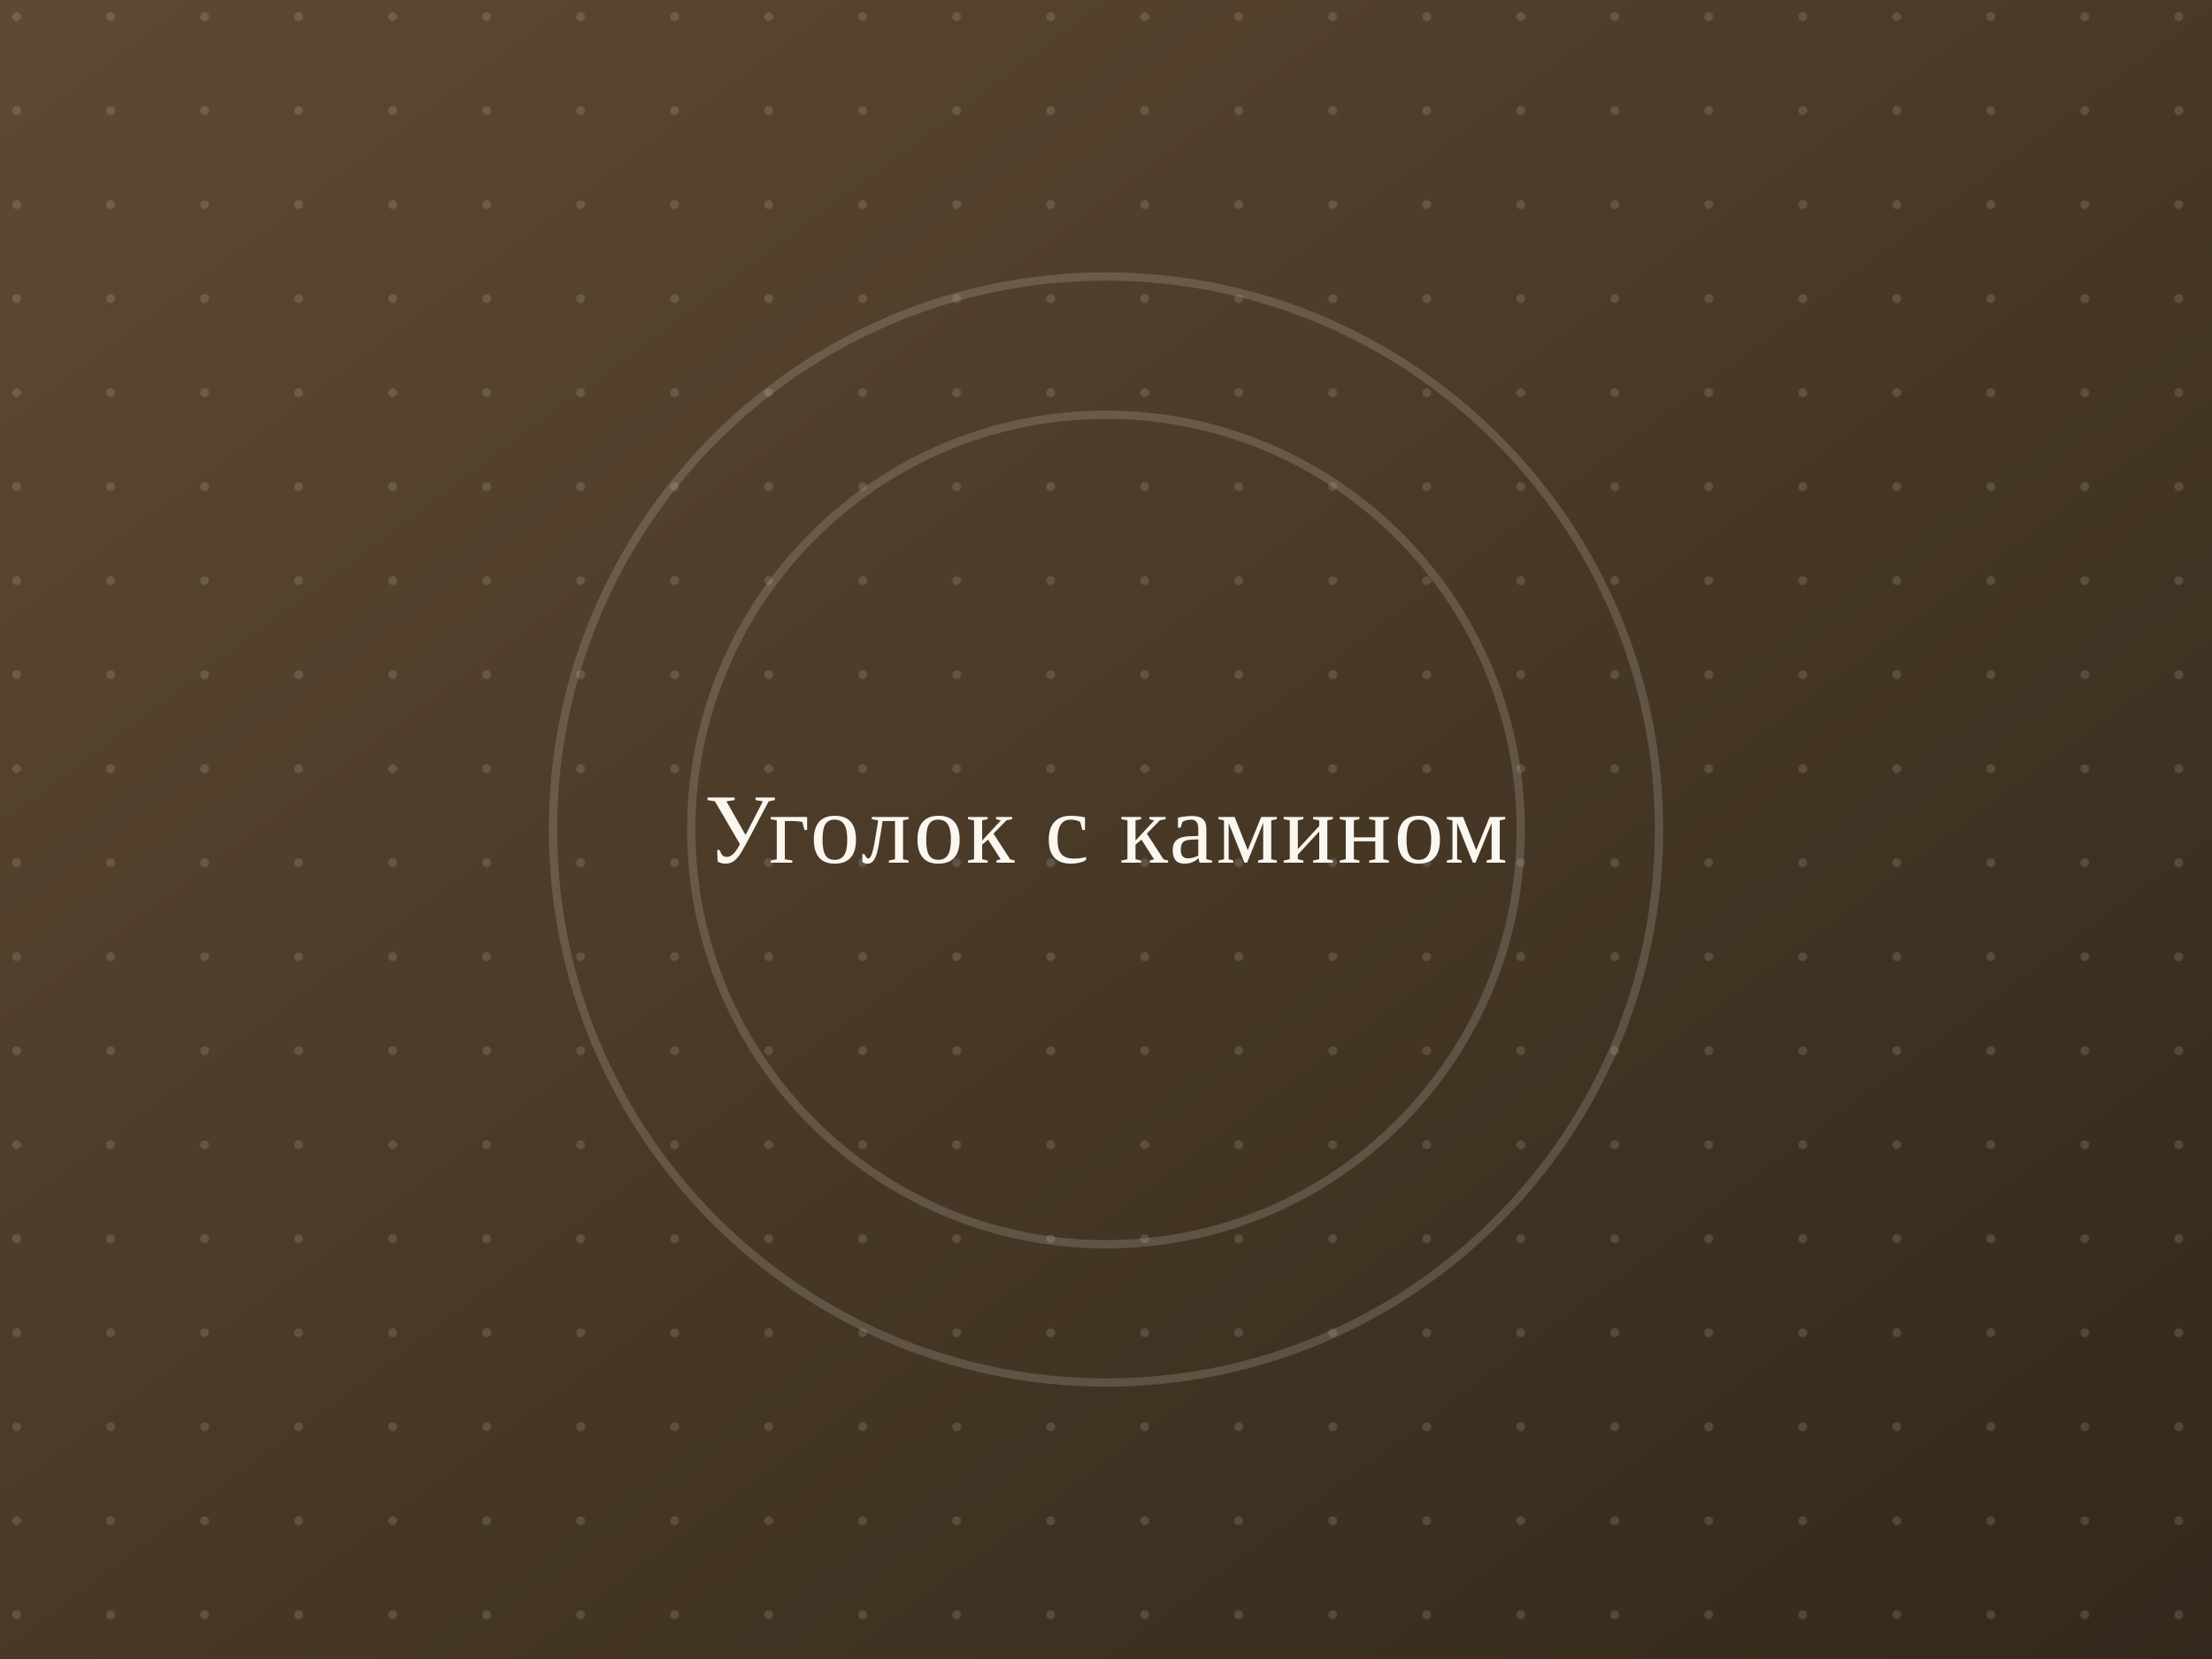
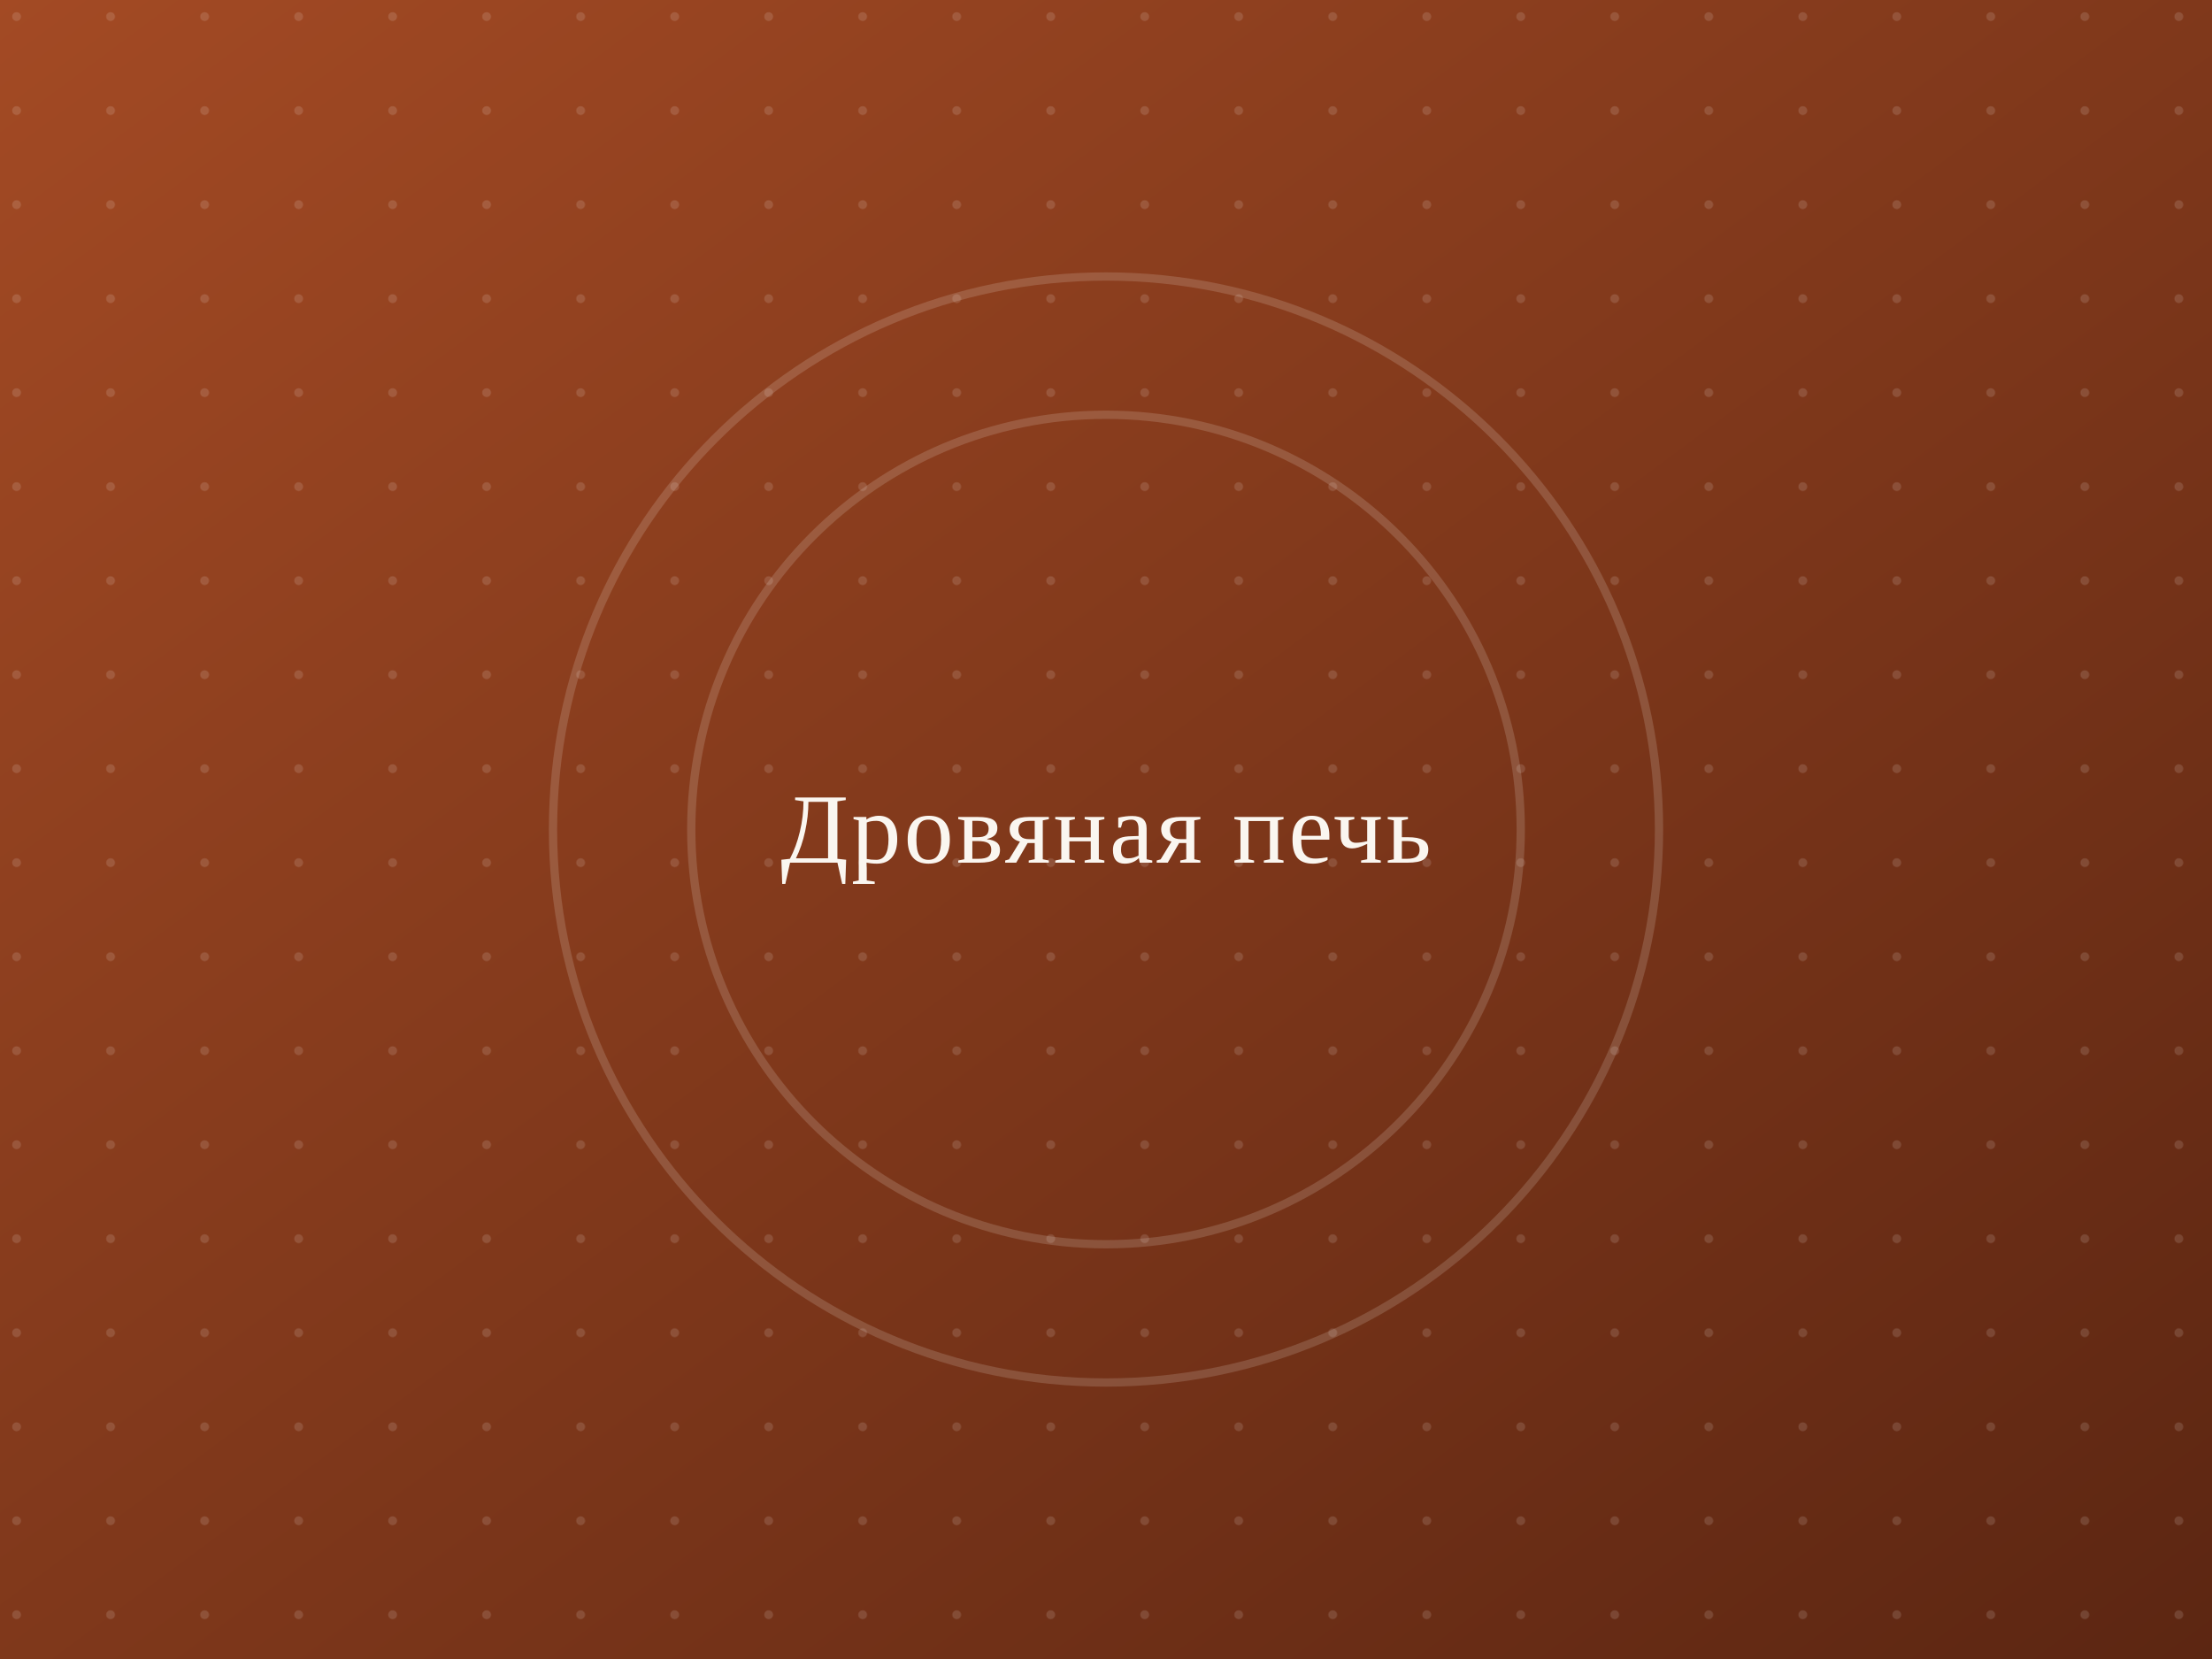
- <svg xmlns="http://www.w3.org/2000/svg" viewBox="0 0 800 600" width="800" height="600" role="img" aria-label="Уголок с камином">
+ <svg xmlns="http://www.w3.org/2000/svg" viewBox="0 0 800 600" width="800" height="600" role="img" aria-label="Дровяная печь">
  <defs>
    <linearGradient id="bg" x1="0" y1="0" x2="1" y2="1">
-       <stop offset="0" stop-color="#5E4A32" />
-       <stop offset="1" stop-color="#33281B" />
+       <stop offset="0" stop-color="#A34A24" />
+       <stop offset="1" stop-color="#5C2612" />
    </linearGradient>
    <pattern id="dots" width="34" height="34" patternUnits="userSpaceOnUse">
      <circle cx="6" cy="6" r="1.6" fill="#ffffff" opacity=".13" />
    </pattern>
  </defs>
  <rect width="800" height="600" fill="url(#bg)" />
  <rect width="800" height="600" fill="url(#dots)" />
  <g opacity=".16" fill="none" stroke="#FAF6F0" stroke-width="3">
    <circle cx="400" cy="300" r="150" />
    <circle cx="400" cy="300" r="200" />
  </g>
  <g font-family="Georgia, 'Times New Roman', serif" text-anchor="middle" fill="#FAF6F0">
-     <text x="400" y="312" font-size="36" letter-spacing="1">Уголок с камином</text>
+     <text x="400" y="312" font-size="36" letter-spacing="1">Дровяная печь</text>
  </g>
</svg>
